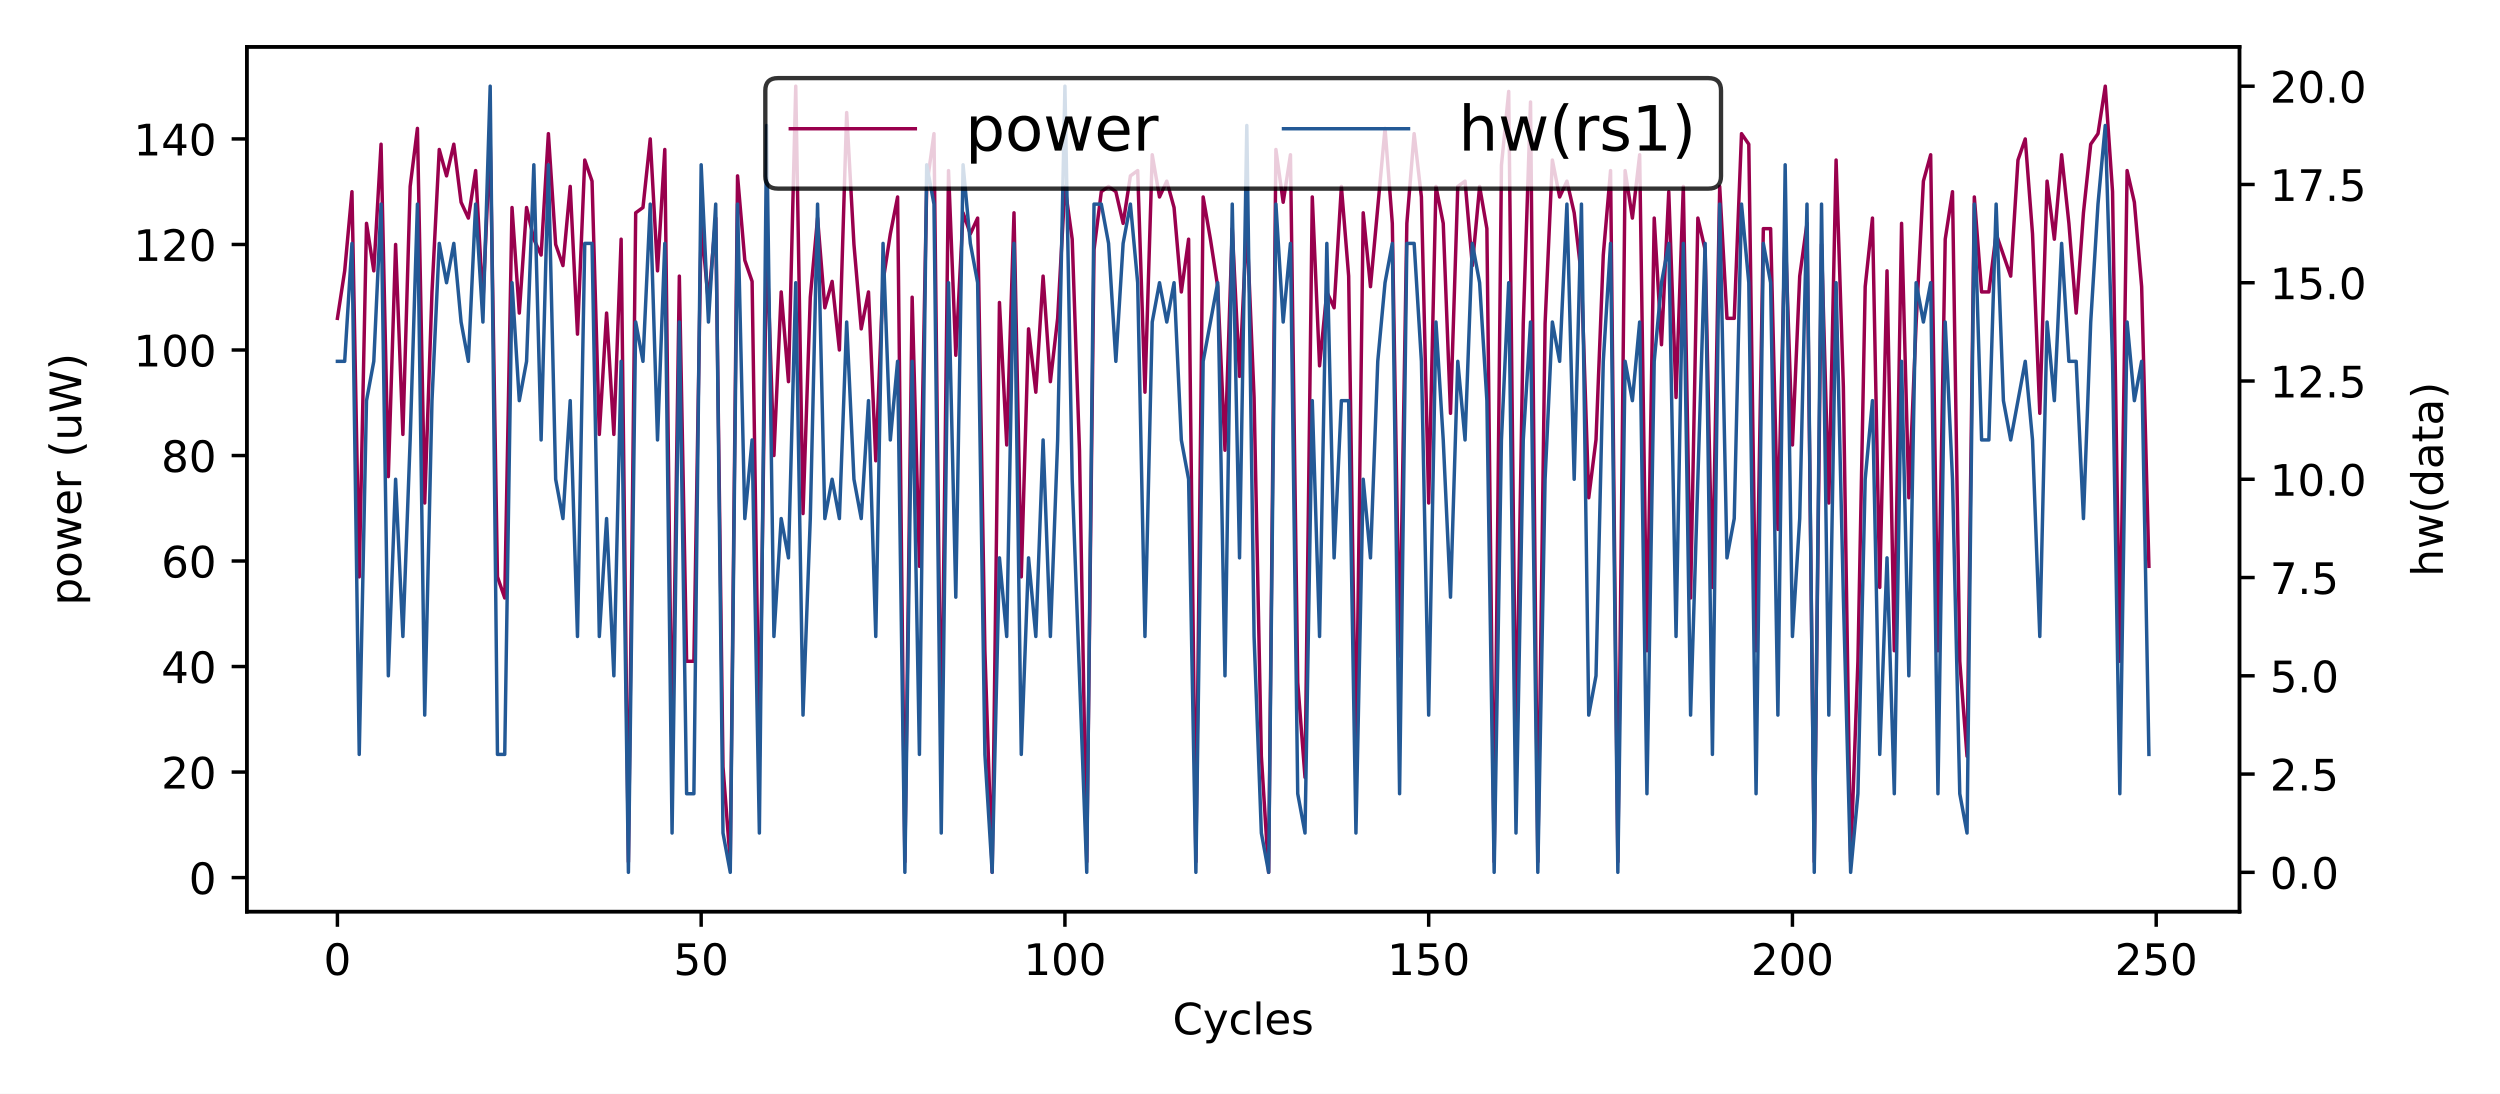
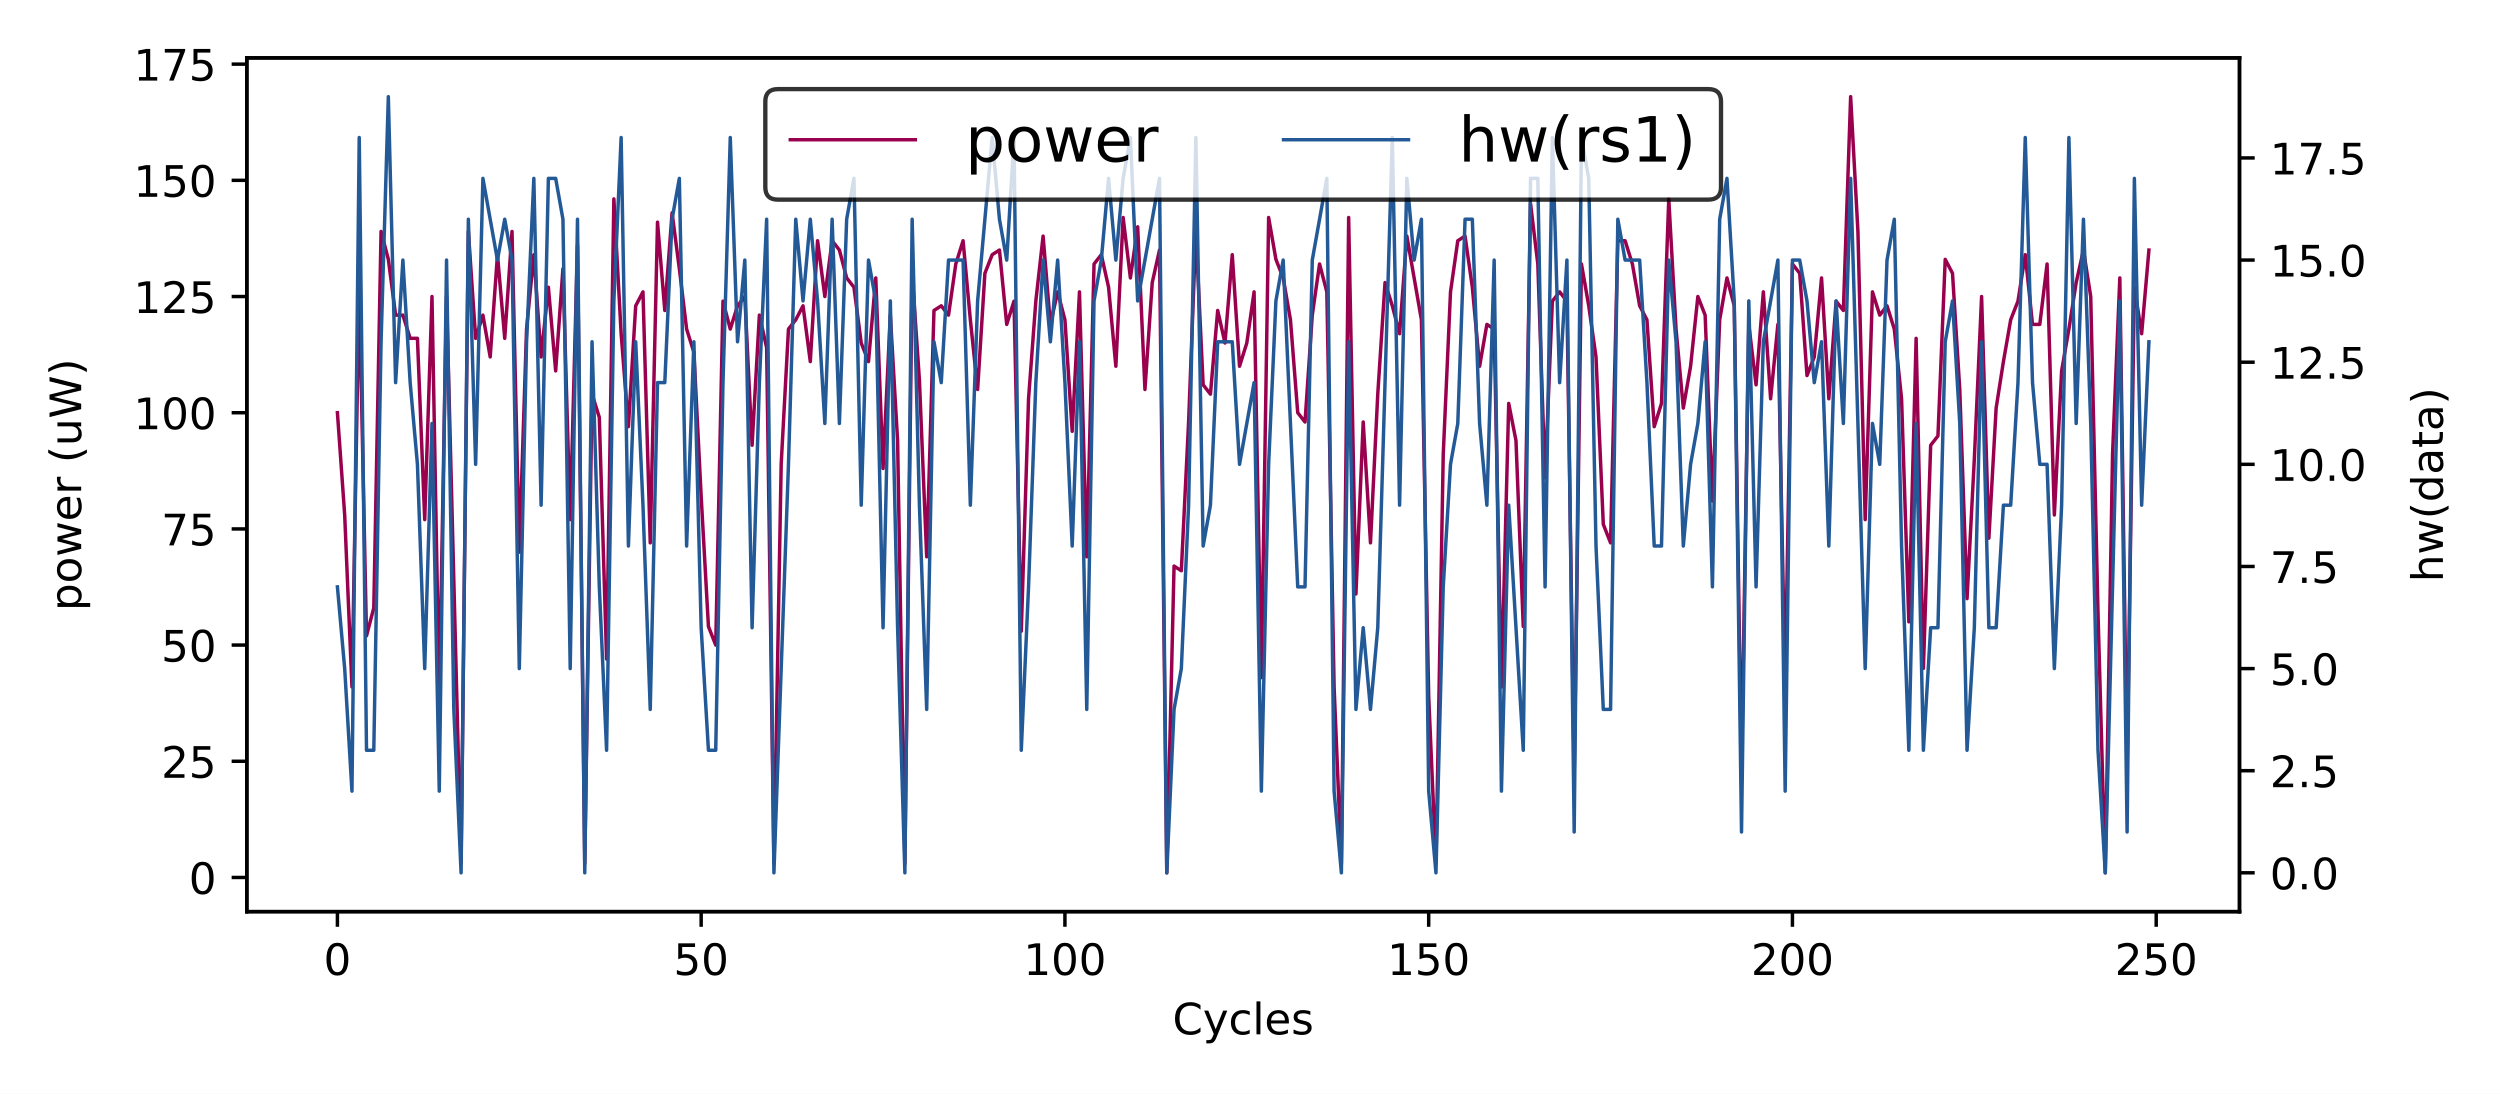
<svg xmlns="http://www.w3.org/2000/svg" xmlns:xlink="http://www.w3.org/1999/xlink" width="576pt" height="252pt" viewBox="0 0 576 252" version="1.1">
  <defs>
    <style type="text/css">*{stroke-linejoin: round; stroke-linecap: butt}</style>
  </defs>
  <g id="figure_1">
    <g id="patch_1">
      <path d="M 0 252  L 576 252  L 576 0  L 0 0  z " style="fill: #ffffff" />
    </g>
    <g id="axes_1">
      <g id="patch_2">
-         <path d="M 56.87 210.04  L 515.98 210.04  L 515.98 10.8  L 56.87 10.8  z " style="fill: #ffffff" />
+         <path d="M 56.87 210.04  L 515.98 210.04  L 515.98 13.334  L 56.87 13.334  z " style="fill: #ffffff" />
      </g>
      <g id="matplotlib.axis_1">
        <g id="xtick_1">
          <g id="line2d_1">
            <defs>
-               <path id="m16e45959bc" d="M 0 0  L 0 3.5  " style="stroke: #000000; stroke-width: 0.8" />
+               <path id="md4f84e03f4" d="M 0 0  L 0 3.5  " style="stroke: #000000; stroke-width: 0.8" />
            </defs>
            <g>
-               <use xlink:href="#m16e45959bc" x="77.739" y="210.04" style="stroke: #000000; stroke-width: 0.8" />
+               <use xlink:href="#md4f84e03f4" x="77.739" y="210.04" style="stroke: #000000; stroke-width: 0.8" />
            </g>
          </g>
          <g id="text_1">
            <text style="font: 10px 'DejaVu Sans', 'Bitstream Vera Sans', 'Computer Modern Sans Serif', 'Lucida Grande', 'Verdana', 'Geneva', 'Lucid', 'Arial', 'Helvetica', 'Avant Garde', sans-serif; text-anchor: middle" x="77.739" y="224.638" transform="rotate(-0 77.73864 224.6384)">0</text>
          </g>
        </g>
        <g id="xtick_2">
          <g id="line2d_2">
            <g>
-               <use xlink:href="#m16e45959bc" x="161.548" y="210.04" style="stroke: #000000; stroke-width: 0.8" />
+               <use xlink:href="#md4f84e03f4" x="161.548" y="210.04" style="stroke: #000000; stroke-width: 0.8" />
            </g>
          </g>
          <g id="text_2">
            <text style="font: 10px 'DejaVu Sans', 'Bitstream Vera Sans', 'Computer Modern Sans Serif', 'Lucida Grande', 'Verdana', 'Geneva', 'Lucid', 'Arial', 'Helvetica', 'Avant Garde', sans-serif; text-anchor: middle" x="161.548" y="224.638" transform="rotate(-0 161.5484 224.6384)">50</text>
          </g>
        </g>
        <g id="xtick_3">
          <g id="line2d_3">
            <g>
-               <use xlink:href="#m16e45959bc" x="245.358" y="210.04" style="stroke: #000000; stroke-width: 0.8" />
+               <use xlink:href="#md4f84e03f4" x="245.358" y="210.04" style="stroke: #000000; stroke-width: 0.8" />
            </g>
          </g>
          <g id="text_3">
            <text style="font: 10px 'DejaVu Sans', 'Bitstream Vera Sans', 'Computer Modern Sans Serif', 'Lucida Grande', 'Verdana', 'Geneva', 'Lucid', 'Arial', 'Helvetica', 'Avant Garde', sans-serif; text-anchor: middle" x="245.358" y="224.638" transform="rotate(-0 245.3582 224.6384)">100</text>
          </g>
        </g>
        <g id="xtick_4">
          <g id="line2d_4">
            <g>
-               <use xlink:href="#m16e45959bc" x="329.168" y="210.04" style="stroke: #000000; stroke-width: 0.8" />
+               <use xlink:href="#md4f84e03f4" x="329.168" y="210.04" style="stroke: #000000; stroke-width: 0.8" />
            </g>
          </g>
          <g id="text_4">
            <text style="font: 10px 'DejaVu Sans', 'Bitstream Vera Sans', 'Computer Modern Sans Serif', 'Lucida Grande', 'Verdana', 'Geneva', 'Lucid', 'Arial', 'Helvetica', 'Avant Garde', sans-serif; text-anchor: middle" x="329.168" y="224.638" transform="rotate(-0 329.168 224.6384)">150</text>
          </g>
        </g>
        <g id="xtick_5">
          <g id="line2d_5">
            <g>
-               <use xlink:href="#m16e45959bc" x="412.978" y="210.04" style="stroke: #000000; stroke-width: 0.8" />
+               <use xlink:href="#md4f84e03f4" x="412.978" y="210.04" style="stroke: #000000; stroke-width: 0.8" />
            </g>
          </g>
          <g id="text_5">
            <text style="font: 10px 'DejaVu Sans', 'Bitstream Vera Sans', 'Computer Modern Sans Serif', 'Lucida Grande', 'Verdana', 'Geneva', 'Lucid', 'Arial', 'Helvetica', 'Avant Garde', sans-serif; text-anchor: middle" x="412.978" y="224.638" transform="rotate(-0 412.9778 224.6384)">200</text>
          </g>
        </g>
        <g id="xtick_6">
          <g id="line2d_6">
            <g>
-               <use xlink:href="#m16e45959bc" x="496.788" y="210.04" style="stroke: #000000; stroke-width: 0.8" />
+               <use xlink:href="#md4f84e03f4" x="496.788" y="210.04" style="stroke: #000000; stroke-width: 0.8" />
            </g>
          </g>
          <g id="text_6">
            <text style="font: 10px 'DejaVu Sans', 'Bitstream Vera Sans', 'Computer Modern Sans Serif', 'Lucida Grande', 'Verdana', 'Geneva', 'Lucid', 'Arial', 'Helvetica', 'Avant Garde', sans-serif; text-anchor: middle" x="496.788" y="224.638" transform="rotate(-0 496.7876 224.6384)">250</text>
          </g>
        </g>
        <g id="text_7">
          <text style="font: 10px 'DejaVu Sans', 'Bitstream Vera Sans', 'Computer Modern Sans Serif', 'Lucida Grande', 'Verdana', 'Geneva', 'Lucid', 'Arial', 'Helvetica', 'Avant Garde', sans-serif; text-anchor: middle" x="286.425" y="238.317" transform="rotate(-0 286.425 238.3166)">Cycles</text>
        </g>
      </g>
      <g id="matplotlib.axis_2">
        <g id="ytick_1">
          <g id="line2d_7">
            <defs>
-               <path id="m311f376a99" d="M 0 0  L -3.5 0  " style="stroke: #000000; stroke-width: 0.8" />
+               <path id="m6c9d1c1421" d="M 0 0  L -3.5 0  " style="stroke: #000000; stroke-width: 0.8" />
            </defs>
            <g>
-               <use xlink:href="#m311f376a99" x="56.87" y="202.199" style="stroke: #000000; stroke-width: 0.8" />
+               <use xlink:href="#m6c9d1c1421" x="56.87" y="202.17" style="stroke: #000000; stroke-width: 0.8" />
            </g>
          </g>
          <g id="text_8">
-             <text style="font: 10px 'DejaVu Sans', 'Bitstream Vera Sans', 'Computer Modern Sans Serif', 'Lucida Grande', 'Verdana', 'Geneva', 'Lucid', 'Arial', 'Helvetica', 'Avant Garde', sans-serif; text-anchor: end" x="49.87" y="205.998" transform="rotate(-0 49.87 205.9985)">0</text>
+             <text style="font: 10px 'DejaVu Sans', 'Bitstream Vera Sans', 'Computer Modern Sans Serif', 'Lucida Grande', 'Verdana', 'Geneva', 'Lucid', 'Arial', 'Helvetica', 'Avant Garde', sans-serif; text-anchor: end" x="49.87" y="205.969" transform="rotate(-0 49.87 205.9688)">0</text>
          </g>
        </g>
        <g id="ytick_2">
          <g id="line2d_8">
            <g>
-               <use xlink:href="#m311f376a99" x="56.87" y="177.887" style="stroke: #000000; stroke-width: 0.8" />
+               <use xlink:href="#m6c9d1c1421" x="56.87" y="175.4" style="stroke: #000000; stroke-width: 0.8" />
            </g>
          </g>
          <g id="text_9">
-             <text style="font: 10px 'DejaVu Sans', 'Bitstream Vera Sans', 'Computer Modern Sans Serif', 'Lucida Grande', 'Verdana', 'Geneva', 'Lucid', 'Arial', 'Helvetica', 'Avant Garde', sans-serif; text-anchor: end" x="49.87" y="181.686" transform="rotate(-0 49.87 181.6861)">20</text>
+             <text style="font: 10px 'DejaVu Sans', 'Bitstream Vera Sans', 'Computer Modern Sans Serif', 'Lucida Grande', 'Verdana', 'Geneva', 'Lucid', 'Arial', 'Helvetica', 'Avant Garde', sans-serif; text-anchor: end" x="49.87" y="179.199" transform="rotate(-0 49.87 179.1988)">25</text>
          </g>
        </g>
        <g id="ytick_3">
          <g id="line2d_9">
            <g>
-               <use xlink:href="#m311f376a99" x="56.87" y="153.574" style="stroke: #000000; stroke-width: 0.8" />
+               <use xlink:href="#m6c9d1c1421" x="56.87" y="148.63" style="stroke: #000000; stroke-width: 0.8" />
            </g>
          </g>
          <g id="text_10">
-             <text style="font: 10px 'DejaVu Sans', 'Bitstream Vera Sans', 'Computer Modern Sans Serif', 'Lucida Grande', 'Verdana', 'Geneva', 'Lucid', 'Arial', 'Helvetica', 'Avant Garde', sans-serif; text-anchor: end" x="49.87" y="157.374" transform="rotate(-0 49.87 157.3737)">40</text>
+             <text style="font: 10px 'DejaVu Sans', 'Bitstream Vera Sans', 'Computer Modern Sans Serif', 'Lucida Grande', 'Verdana', 'Geneva', 'Lucid', 'Arial', 'Helvetica', 'Avant Garde', sans-serif; text-anchor: end" x="49.87" y="152.429" transform="rotate(-0 49.87 152.4288)">50</text>
          </g>
        </g>
        <g id="ytick_4">
          <g id="line2d_10">
            <g>
-               <use xlink:href="#m311f376a99" x="56.87" y="129.262" style="stroke: #000000; stroke-width: 0.8" />
+               <use xlink:href="#m6c9d1c1421" x="56.87" y="121.86" style="stroke: #000000; stroke-width: 0.8" />
            </g>
          </g>
          <g id="text_11">
-             <text style="font: 10px 'DejaVu Sans', 'Bitstream Vera Sans', 'Computer Modern Sans Serif', 'Lucida Grande', 'Verdana', 'Geneva', 'Lucid', 'Arial', 'Helvetica', 'Avant Garde', sans-serif; text-anchor: end" x="49.87" y="133.061" transform="rotate(-0 49.87 133.0613)">60</text>
+             <text style="font: 10px 'DejaVu Sans', 'Bitstream Vera Sans', 'Computer Modern Sans Serif', 'Lucida Grande', 'Verdana', 'Geneva', 'Lucid', 'Arial', 'Helvetica', 'Avant Garde', sans-serif; text-anchor: end" x="49.87" y="125.659" transform="rotate(-0 49.87 125.6588)">75</text>
          </g>
        </g>
        <g id="ytick_5">
          <g id="line2d_11">
            <g>
-               <use xlink:href="#m311f376a99" x="56.87" y="104.95" style="stroke: #000000; stroke-width: 0.8" />
+               <use xlink:href="#m6c9d1c1421" x="56.87" y="95.09" style="stroke: #000000; stroke-width: 0.8" />
            </g>
          </g>
          <g id="text_12">
-             <text style="font: 10px 'DejaVu Sans', 'Bitstream Vera Sans', 'Computer Modern Sans Serif', 'Lucida Grande', 'Verdana', 'Geneva', 'Lucid', 'Arial', 'Helvetica', 'Avant Garde', sans-serif; text-anchor: end" x="49.87" y="108.749" transform="rotate(-0 49.87 108.7489)">80</text>
+             <text style="font: 10px 'DejaVu Sans', 'Bitstream Vera Sans', 'Computer Modern Sans Serif', 'Lucida Grande', 'Verdana', 'Geneva', 'Lucid', 'Arial', 'Helvetica', 'Avant Garde', sans-serif; text-anchor: end" x="49.87" y="98.889" transform="rotate(-0 49.87 98.88882)">100</text>
          </g>
        </g>
        <g id="ytick_6">
          <g id="line2d_12">
            <g>
-               <use xlink:href="#m311f376a99" x="56.87" y="80.637" style="stroke: #000000; stroke-width: 0.8" />
+               <use xlink:href="#m6c9d1c1421" x="56.87" y="68.32" style="stroke: #000000; stroke-width: 0.8" />
            </g>
          </g>
          <g id="text_13">
-             <text style="font: 10px 'DejaVu Sans', 'Bitstream Vera Sans', 'Computer Modern Sans Serif', 'Lucida Grande', 'Verdana', 'Geneva', 'Lucid', 'Arial', 'Helvetica', 'Avant Garde', sans-serif; text-anchor: end" x="49.87" y="84.437" transform="rotate(-0 49.87 84.43655)">100</text>
+             <text style="font: 10px 'DejaVu Sans', 'Bitstream Vera Sans', 'Computer Modern Sans Serif', 'Lucida Grande', 'Verdana', 'Geneva', 'Lucid', 'Arial', 'Helvetica', 'Avant Garde', sans-serif; text-anchor: end" x="49.87" y="72.119" transform="rotate(-0 49.87 72.11882)">125</text>
          </g>
        </g>
        <g id="ytick_7">
          <g id="line2d_13">
            <g>
-               <use xlink:href="#m311f376a99" x="56.87" y="56.325" style="stroke: #000000; stroke-width: 0.8" />
+               <use xlink:href="#m6c9d1c1421" x="56.87" y="41.55" style="stroke: #000000; stroke-width: 0.8" />
            </g>
          </g>
          <g id="text_14">
-             <text style="font: 10px 'DejaVu Sans', 'Bitstream Vera Sans', 'Computer Modern Sans Serif', 'Lucida Grande', 'Verdana', 'Geneva', 'Lucid', 'Arial', 'Helvetica', 'Avant Garde', sans-serif; text-anchor: end" x="49.87" y="60.124" transform="rotate(-0 49.87 60.12416)">120</text>
+             <text style="font: 10px 'DejaVu Sans', 'Bitstream Vera Sans', 'Computer Modern Sans Serif', 'Lucida Grande', 'Verdana', 'Geneva', 'Lucid', 'Arial', 'Helvetica', 'Avant Garde', sans-serif; text-anchor: end" x="49.87" y="45.349" transform="rotate(-0 49.87 45.34882)">150</text>
          </g>
        </g>
        <g id="ytick_8">
          <g id="line2d_14">
            <g>
-               <use xlink:href="#m311f376a99" x="56.87" y="32.013" style="stroke: #000000; stroke-width: 0.8" />
+               <use xlink:href="#m6c9d1c1421" x="56.87" y="14.78" style="stroke: #000000; stroke-width: 0.8" />
            </g>
          </g>
          <g id="text_15">
-             <text style="font: 10px 'DejaVu Sans', 'Bitstream Vera Sans', 'Computer Modern Sans Serif', 'Lucida Grande', 'Verdana', 'Geneva', 'Lucid', 'Arial', 'Helvetica', 'Avant Garde', sans-serif; text-anchor: end" x="49.87" y="35.812" transform="rotate(-0 49.87 35.81177)">140</text>
+             <text style="font: 10px 'DejaVu Sans', 'Bitstream Vera Sans', 'Computer Modern Sans Serif', 'Lucida Grande', 'Verdana', 'Geneva', 'Lucid', 'Arial', 'Helvetica', 'Avant Garde', sans-serif; text-anchor: end" x="49.87" y="18.579" transform="rotate(-0 49.87 18.57881)">175</text>
          </g>
        </g>
        <g id="text_16">
-           <text style="font: 10px 'DejaVu Sans', 'Bitstream Vera Sans', 'Computer Modern Sans Serif', 'Lucida Grande', 'Verdana', 'Geneva', 'Lucid', 'Arial', 'Helvetica', 'Avant Garde', sans-serif; text-anchor: middle" x="18.703" y="110.42" transform="rotate(-90 18.70281 110.42)">power (uW)</text>
+           <text style="font: 10px 'DejaVu Sans', 'Bitstream Vera Sans', 'Computer Modern Sans Serif', 'Lucida Grande', 'Verdana', 'Geneva', 'Lucid', 'Arial', 'Helvetica', 'Avant Garde', sans-serif; text-anchor: middle" x="18.703" y="111.687" transform="rotate(-90 18.70281 111.687)">power (uW)</text>
        </g>
      </g>
      <g id="line2d_15">
-         <path d="M 77.739 73.344  L 79.415 62.403  L 81.091 44.169  L 82.767 132.909  L 84.443 51.462  L 86.12 62.403  L 87.796 33.228  L 89.472 109.812  L 91.148 56.325  L 92.824 100.087  L 94.501 42.953  L 96.177 29.581  L 97.853 115.89  L 99.529 67.266  L 101.205 34.444  L 102.882 40.522  L 104.558 33.228  L 106.234 46.6  L 107.91 50.247  L 109.586 39.306  L 111.263 69.697  L 112.939 32.013  L 114.615 132.909  L 116.291 137.771  L 117.967 47.816  L 119.644 72.128  L 121.32 47.816  L 122.996 55.109  L 124.672 58.756  L 126.348 30.797  L 128.025 56.325  L 129.701 61.187  L 131.377 42.953  L 133.053 76.99  L 134.729 36.875  L 136.405 41.738  L 138.082 100.087  L 139.758 72.128  L 141.434 100.087  L 143.11 55.109  L 144.786 198.552  L 146.463 49.031  L 148.139 47.816  L 149.815 32.013  L 151.491 62.403  L 153.167 34.444  L 154.844 176.671  L 156.52 63.619  L 158.196 152.359  L 159.872 152.359  L 161.548 51.462  L 163.225 69.697  L 164.901 50.247  L 166.577 176.671  L 168.253 198.552  L 169.929 40.522  L 171.606 59.972  L 173.282 64.834  L 174.958 174.24  L 176.634 55.109  L 178.31 104.95  L 179.987 67.266  L 181.663 87.931  L 183.339 19.856  L 185.015 118.322  L 186.691 68.481  L 188.368 50.247  L 190.044 70.912  L 191.72 64.834  L 193.396 80.637  L 195.072 25.934  L 196.749 56.325  L 198.425 75.775  L 200.101 67.266  L 201.777 106.165  L 203.453 64.834  L 205.13 53.894  L 206.806 45.384  L 208.482 198.552  L 210.158 68.481  L 211.834 130.478  L 213.51 42.953  L 215.187 30.797  L 216.863 176.671  L 218.539 39.306  L 220.215 81.853  L 221.891 49.031  L 223.568 53.894  L 225.244 50.247  L 226.92 149.928  L 228.596 200.984  L 230.272 69.697  L 231.949 102.518  L 233.625 49.031  L 235.301 132.909  L 236.977 75.775  L 238.653 90.362  L 240.33 63.619  L 242.006 87.931  L 243.682 73.344  L 245.358 42.953  L 247.034 55.109  L 248.711 103.734  L 250.387 198.552  L 252.063 57.541  L 253.739 44.169  L 255.415 42.953  L 257.092 44.169  L 258.768 51.462  L 260.444 40.522  L 262.12 39.306  L 263.796 90.362  L 265.473 35.659  L 267.149 45.384  L 268.825 41.738  L 270.501 47.816  L 272.177 67.266  L 273.854 55.109  L 275.53 198.552  L 277.206 45.384  L 278.882 55.109  L 280.558 66.05  L 282.235 103.734  L 283.911 52.678  L 285.587 86.715  L 287.263 51.462  L 288.939 91.578  L 290.615 174.24  L 292.292 200.984  L 293.968 34.444  L 295.644 46.6  L 297.32 35.659  L 298.996 157.221  L 300.673 179.102  L 302.349 45.384  L 304.025 84.284  L 305.701 67.266  L 307.377 70.912  L 309.054 42.953  L 310.73 63.619  L 312.406 176.671  L 314.082 49.031  L 315.758 66.05  L 319.111 29.581  L 320.787 51.462  L 322.463 151.143  L 324.139 51.462  L 325.816 30.797  L 327.492 45.384  L 329.168 115.89  L 330.844 42.953  L 332.52 51.462  L 334.197 95.225  L 335.873 42.953  L 337.549 41.738  L 339.225 61.187  L 340.901 42.953  L 342.578 52.678  L 344.254 198.552  L 345.93 38.091  L 347.606 21.072  L 349.282 174.24  L 350.959 74.559  L 352.635 23.503  L 354.311 198.552  L 355.987 74.559  L 357.663 36.875  L 359.34 45.384  L 361.016 41.738  L 362.692 49.031  L 364.368 63.619  L 366.044 114.675  L 367.72 101.303  L 369.397 58.756  L 371.073 39.306  L 372.749 198.552  L 374.425 39.306  L 376.101 50.247  L 377.778 35.659  L 379.454 149.928  L 381.13 50.247  L 382.806 79.422  L 384.482 44.169  L 386.159 91.578  L 387.835 42.953  L 389.511 137.771  L 391.187 50.247  L 392.863 57.541  L 394.54 135.34  L 396.216 42.953  L 397.892 73.344  L 399.568 73.344  L 401.244 30.797  L 402.921 33.228  L 404.597 149.928  L 406.273 52.678  L 407.949 52.678  L 409.625 121.968  L 411.302 52.678  L 412.978 102.518  L 414.654 63.619  L 416.33 51.462  L 418.006 198.552  L 419.683 56.325  L 421.359 115.89  L 423.035 36.875  L 424.711 89.147  L 426.387 198.552  L 428.064 152.359  L 429.74 66.05  L 431.416 50.247  L 433.092 135.34  L 434.768 62.403  L 436.445 149.928  L 438.121 51.462  L 439.797 114.675  L 441.473 74.559  L 443.149 41.738  L 444.825 35.659  L 446.502 149.928  L 448.178 55.109  L 449.854 44.169  L 451.53 152.359  L 453.206 174.24  L 454.883 45.384  L 456.559 67.266  L 458.235 67.266  L 459.911 53.894  L 463.264 63.619  L 464.94 36.875  L 466.616 32.013  L 468.292 53.894  L 469.968 95.225  L 471.645 41.738  L 473.321 55.109  L 474.997 35.659  L 476.673 51.462  L 478.349 72.128  L 480.026 49.031  L 481.702 33.228  L 483.378 30.797  L 485.054 19.856  L 486.73 44.169  L 488.407 152.359  L 490.083 39.306  L 491.759 46.6  L 493.435 66.05  L 495.111 130.478  L 495.111 130.478  " clip-path="url(#p15d8ae741d)" style="fill: none; stroke: #99004d; stroke-width: 0.8; stroke-linecap: square" />
+         <path d="M 77.739 95.09  L 79.415 118.647  L 81.091 158.267  L 82.767 66.178  L 84.443 146.488  L 86.12 140.063  L 87.796 53.328  L 89.472 59.753  L 91.148 72.603  L 92.824 72.603  L 94.501 77.957  L 96.177 77.957  L 97.853 119.718  L 99.529 68.32  L 101.205 160.408  L 102.882 68.32  L 106.234 198.957  L 107.91 53.328  L 109.586 77.957  L 111.263 72.603  L 112.939 82.24  L 114.615 58.682  L 116.291 77.957  L 117.967 53.328  L 119.644 127.214  L 121.32 75.815  L 122.996 58.682  L 124.672 82.24  L 126.348 66.178  L 128.025 85.452  L 129.701 61.895  L 131.377 119.718  L 133.053 56.541  L 134.729 198.957  L 136.405 90.806  L 138.082 96.16  L 139.758 151.842  L 141.434 45.833  L 143.11 76.886  L 144.786 98.302  L 146.463 70.461  L 148.139 67.249  L 149.815 125.072  L 151.491 51.187  L 153.167 71.532  L 154.844 49.045  L 156.52 61.895  L 158.196 75.815  L 159.872 81.169  L 161.548 114.364  L 163.225 144.346  L 164.901 148.63  L 166.577 69.39  L 168.253 75.815  L 169.929 70.461  L 171.606 68.32  L 173.282 102.585  L 174.958 72.603  L 176.634 80.098  L 178.31 198.957  L 179.987 106.868  L 181.663 75.815  L 183.339 73.674  L 185.015 70.461  L 186.691 83.311  L 188.368 55.47  L 190.044 68.32  L 191.72 55.47  L 193.396 57.612  L 195.072 64.036  L 196.749 66.178  L 198.425 79.028  L 200.101 83.311  L 201.777 64.036  L 203.453 107.939  L 205.13 72.603  L 206.806 101.514  L 208.482 198.957  L 210.158 62.966  L 211.834 87.594  L 213.51 128.284  L 215.187 71.532  L 216.863 70.461  L 218.539 72.603  L 220.215 60.824  L 221.891 55.47  L 223.568 73.674  L 225.244 89.736  L 226.92 62.966  L 228.596 58.682  L 230.272 57.612  L 231.949 74.744  L 233.625 69.39  L 235.301 145.417  L 236.977 91.877  L 238.653 69.39  L 240.33 54.399  L 242.006 74.744  L 243.682 67.249  L 245.358 73.674  L 247.034 99.373  L 248.711 67.249  L 250.387 128.284  L 252.063 60.824  L 253.739 58.682  L 255.415 66.178  L 257.092 84.382  L 258.768 50.116  L 260.444 64.036  L 262.12 52.258  L 263.796 89.736  L 265.473 65.107  L 267.149 57.612  L 268.825 201.099  L 270.501 130.426  L 272.177 131.497  L 273.854 97.231  L 275.53 53.328  L 277.206 88.665  L 278.882 90.806  L 280.558 71.532  L 282.235 79.028  L 283.911 58.682  L 285.587 84.382  L 287.263 79.028  L 288.939 67.249  L 290.615 156.125  L 292.292 50.116  L 293.968 59.753  L 295.644 64.036  L 297.32 73.674  L 298.996 95.09  L 300.673 97.231  L 302.349 72.603  L 304.025 60.824  L 305.701 67.249  L 307.377 158.267  L 309.054 198.957  L 310.73 50.116  L 312.406 136.851  L 314.082 97.231  L 315.758 125.072  L 317.435 90.806  L 319.111 65.107  L 320.787 70.461  L 322.463 76.886  L 324.139 54.399  L 327.492 73.674  L 329.168 160.408  L 330.844 198.957  L 332.52 104.727  L 334.197 67.249  L 335.873 55.47  L 337.549 54.399  L 339.225 66.178  L 340.901 84.382  L 342.578 74.744  L 344.254 75.815  L 345.93 158.267  L 347.606 92.948  L 349.282 101.514  L 350.959 144.346  L 352.635 46.904  L 354.311 60.824  L 355.987 110.081  L 357.663 69.39  L 359.34 67.249  L 361.016 69.39  L 362.692 178.612  L 364.368 60.824  L 366.044 70.461  L 367.72 82.24  L 369.397 120.789  L 371.073 125.072  L 372.749 55.47  L 374.425 55.47  L 376.101 60.824  L 377.778 70.461  L 379.454 73.674  L 381.13 98.302  L 382.806 92.948  L 384.482 45.833  L 386.159 75.815  L 387.835 94.019  L 389.511 84.382  L 391.187 68.32  L 392.863 72.603  L 394.54 115.435  L 396.216 73.674  L 397.892 64.036  L 399.568 70.461  L 401.244 177.541  L 402.921 74.744  L 404.597 88.665  L 406.273 67.249  L 407.949 91.877  L 409.625 74.744  L 411.302 158.267  L 412.978 60.824  L 414.654 62.966  L 416.33 86.523  L 418.006 82.24  L 419.683 64.036  L 421.359 91.877  L 423.035 69.39  L 424.711 71.532  L 426.387 22.275  L 428.064 53.328  L 429.74 119.718  L 431.416 67.249  L 433.092 72.603  L 434.768 70.461  L 436.445 75.815  L 438.121 91.877  L 439.797 143.276  L 441.473 77.957  L 443.149 153.984  L 444.825 102.585  L 446.502 100.444  L 448.178 59.753  L 449.854 62.966  L 451.53 89.736  L 453.206 137.922  L 454.883 105.798  L 456.559 68.32  L 458.235 124.001  L 459.911 94.019  L 461.587 83.311  L 463.264 73.674  L 464.94 69.39  L 466.616 58.682  L 468.292 74.744  L 469.968 74.744  L 471.645 60.824  L 473.321 118.647  L 474.997 85.452  L 476.673 75.815  L 478.349 65.107  L 480.026 57.612  L 481.702 68.32  L 483.378 141.134  L 485.054 201.099  L 486.73 104.727  L 488.407 64.036  L 490.083 177.541  L 491.759 66.178  L 493.435 76.886  L 495.111 57.612  L 495.111 57.612  " clip-path="url(#pdaef01662a)" style="fill: none; stroke: #99004d; stroke-width: 0.8; stroke-linecap: square" />
      </g>
      <g id="patch_3">
-         <path d="M 56.87 210.04  L 56.87 10.8  " style="fill: none; stroke: #000000; stroke-width: 0.8; stroke-linejoin: miter; stroke-linecap: square" />
+         <path d="M 56.87 210.04  L 56.87 13.334  " style="fill: none; stroke: #000000; stroke-width: 0.8; stroke-linejoin: miter; stroke-linecap: square" />
      </g>
      <g id="patch_4">
-         <path d="M 515.98 210.04  L 515.98 10.8  " style="fill: none; stroke: #000000; stroke-width: 0.8; stroke-linejoin: miter; stroke-linecap: square" />
+         <path d="M 515.98 210.04  L 515.98 13.334  " style="fill: none; stroke: #000000; stroke-width: 0.8; stroke-linejoin: miter; stroke-linecap: square" />
      </g>
      <g id="patch_5">
        <path d="M 56.87 210.04  L 515.98 210.04  " style="fill: none; stroke: #000000; stroke-width: 0.8; stroke-linejoin: miter; stroke-linecap: square" />
      </g>
      <g id="patch_6">
-         <path d="M 56.87 10.8  L 515.98 10.8  " style="fill: none; stroke: #000000; stroke-width: 0.8; stroke-linejoin: miter; stroke-linecap: square" />
+         <path d="M 56.87 13.334  L 515.98 13.334  " style="fill: none; stroke: #000000; stroke-width: 0.8; stroke-linejoin: miter; stroke-linecap: square" />
      </g>
    </g>
    <g id="axes_2">
      <g id="matplotlib.axis_3">
        <g id="ytick_9">
          <g id="line2d_16">
            <defs>
-               <path id="mc6fc1e1dad" d="M 0 0  L 3.5 0  " style="stroke: #000000; stroke-width: 0.8" />
+               <path id="mda512ef20f" d="M 0 0  L 3.5 0  " style="stroke: #000000; stroke-width: 0.8" />
            </defs>
            <g>
-               <use xlink:href="#mc6fc1e1dad" x="515.98" y="200.984" style="stroke: #000000; stroke-width: 0.8" />
+               <use xlink:href="#mda512ef20f" x="515.98" y="201.099" style="stroke: #000000; stroke-width: 0.8" />
            </g>
          </g>
          <g id="text_17">
-             <text style="font: 10px 'DejaVu Sans', 'Bitstream Vera Sans', 'Computer Modern Sans Serif', 'Lucida Grande', 'Verdana', 'Geneva', 'Lucid', 'Arial', 'Helvetica', 'Avant Garde', sans-serif; text-anchor: start" x="522.98" y="204.783" transform="rotate(-0 522.98 204.7829)">0.0</text>
+             <text style="font: 10px 'DejaVu Sans', 'Bitstream Vera Sans', 'Computer Modern Sans Serif', 'Lucida Grande', 'Verdana', 'Geneva', 'Lucid', 'Arial', 'Helvetica', 'Avant Garde', sans-serif; text-anchor: start" x="522.98" y="204.898" transform="rotate(-0 522.98 204.898)">0.0</text>
          </g>
        </g>
        <g id="ytick_10">
          <g id="line2d_17">
            <g>
-               <use xlink:href="#mc6fc1e1dad" x="515.98" y="178.343" style="stroke: #000000; stroke-width: 0.8" />
+               <use xlink:href="#mda512ef20f" x="515.98" y="177.569" style="stroke: #000000; stroke-width: 0.8" />
            </g>
          </g>
          <g id="text_18">
-             <text style="font: 10px 'DejaVu Sans', 'Bitstream Vera Sans', 'Computer Modern Sans Serif', 'Lucida Grande', 'Verdana', 'Geneva', 'Lucid', 'Arial', 'Helvetica', 'Avant Garde', sans-serif; text-anchor: start" x="522.98" y="182.142" transform="rotate(-0 522.98 182.1419)">2.5</text>
+             <text style="font: 10px 'DejaVu Sans', 'Bitstream Vera Sans', 'Computer Modern Sans Serif', 'Lucida Grande', 'Verdana', 'Geneva', 'Lucid', 'Arial', 'Helvetica', 'Avant Garde', sans-serif; text-anchor: start" x="522.98" y="181.369" transform="rotate(-0 522.98 181.3686)">2.5</text>
          </g>
        </g>
        <g id="ytick_11">
          <g id="line2d_18">
            <g>
-               <use xlink:href="#mc6fc1e1dad" x="515.98" y="155.702" style="stroke: #000000; stroke-width: 0.8" />
+               <use xlink:href="#mda512ef20f" x="515.98" y="154.04" style="stroke: #000000; stroke-width: 0.8" />
            </g>
          </g>
          <g id="text_19">
-             <text style="font: 10px 'DejaVu Sans', 'Bitstream Vera Sans', 'Computer Modern Sans Serif', 'Lucida Grande', 'Verdana', 'Geneva', 'Lucid', 'Arial', 'Helvetica', 'Avant Garde', sans-serif; text-anchor: start" x="522.98" y="159.501" transform="rotate(-0 522.98 159.501)">5.0</text>
+             <text style="font: 10px 'DejaVu Sans', 'Bitstream Vera Sans', 'Computer Modern Sans Serif', 'Lucida Grande', 'Verdana', 'Geneva', 'Lucid', 'Arial', 'Helvetica', 'Avant Garde', sans-serif; text-anchor: start" x="522.98" y="157.839" transform="rotate(-0 522.98 157.8392)">5.0</text>
          </g>
        </g>
        <g id="ytick_12">
          <g id="line2d_19">
            <g>
-               <use xlink:href="#mc6fc1e1dad" x="515.98" y="133.061" style="stroke: #000000; stroke-width: 0.8" />
+               <use xlink:href="#mda512ef20f" x="515.98" y="130.511" style="stroke: #000000; stroke-width: 0.8" />
            </g>
          </g>
          <g id="text_20">
-             <text style="font: 10px 'DejaVu Sans', 'Bitstream Vera Sans', 'Computer Modern Sans Serif', 'Lucida Grande', 'Verdana', 'Geneva', 'Lucid', 'Arial', 'Helvetica', 'Avant Garde', sans-serif; text-anchor: start" x="522.98" y="136.86" transform="rotate(-0 522.98 136.8601)">7.5</text>
+             <text style="font: 10px 'DejaVu Sans', 'Bitstream Vera Sans', 'Computer Modern Sans Serif', 'Lucida Grande', 'Verdana', 'Geneva', 'Lucid', 'Arial', 'Helvetica', 'Avant Garde', sans-serif; text-anchor: start" x="522.98" y="134.31" transform="rotate(-0 522.98 134.3098)">7.5</text>
          </g>
        </g>
        <g id="ytick_13">
          <g id="line2d_20">
            <g>
-               <use xlink:href="#mc6fc1e1dad" x="515.98" y="110.42" style="stroke: #000000; stroke-width: 0.8" />
+               <use xlink:href="#mda512ef20f" x="515.98" y="106.981" style="stroke: #000000; stroke-width: 0.8" />
            </g>
          </g>
          <g id="text_21">
-             <text style="font: 10px 'DejaVu Sans', 'Bitstream Vera Sans', 'Computer Modern Sans Serif', 'Lucida Grande', 'Verdana', 'Geneva', 'Lucid', 'Arial', 'Helvetica', 'Avant Garde', sans-serif; text-anchor: start" x="522.98" y="114.219" transform="rotate(-0 522.98 114.2192)">10.0</text>
+             <text style="font: 10px 'DejaVu Sans', 'Bitstream Vera Sans', 'Computer Modern Sans Serif', 'Lucida Grande', 'Verdana', 'Geneva', 'Lucid', 'Arial', 'Helvetica', 'Avant Garde', sans-serif; text-anchor: start" x="522.98" y="110.78" transform="rotate(-0 522.98 110.7803)">10.0</text>
          </g>
        </g>
        <g id="ytick_14">
          <g id="line2d_21">
            <g>
-               <use xlink:href="#mc6fc1e1dad" x="515.98" y="87.779" style="stroke: #000000; stroke-width: 0.8" />
+               <use xlink:href="#mda512ef20f" x="515.98" y="83.452" style="stroke: #000000; stroke-width: 0.8" />
            </g>
          </g>
          <g id="text_22">
-             <text style="font: 10px 'DejaVu Sans', 'Bitstream Vera Sans', 'Computer Modern Sans Serif', 'Lucida Grande', 'Verdana', 'Geneva', 'Lucid', 'Arial', 'Helvetica', 'Avant Garde', sans-serif; text-anchor: start" x="522.98" y="91.578" transform="rotate(-0 522.98 91.57831)">12.5</text>
+             <text style="font: 10px 'DejaVu Sans', 'Bitstream Vera Sans', 'Computer Modern Sans Serif', 'Lucida Grande', 'Verdana', 'Geneva', 'Lucid', 'Arial', 'Helvetica', 'Avant Garde', sans-serif; text-anchor: start" x="522.98" y="87.251" transform="rotate(-0 522.98 87.25092)">12.5</text>
          </g>
        </g>
        <g id="ytick_15">
          <g id="line2d_22">
            <g>
-               <use xlink:href="#mc6fc1e1dad" x="515.98" y="65.138" style="stroke: #000000; stroke-width: 0.8" />
+               <use xlink:href="#mda512ef20f" x="515.98" y="59.922" style="stroke: #000000; stroke-width: 0.8" />
            </g>
          </g>
          <g id="text_23">
-             <text style="font: 10px 'DejaVu Sans', 'Bitstream Vera Sans', 'Computer Modern Sans Serif', 'Lucida Grande', 'Verdana', 'Geneva', 'Lucid', 'Arial', 'Helvetica', 'Avant Garde', sans-serif; text-anchor: start" x="522.98" y="68.937" transform="rotate(-0 522.98 68.9374)">15.0</text>
+             <text style="font: 10px 'DejaVu Sans', 'Bitstream Vera Sans', 'Computer Modern Sans Serif', 'Lucida Grande', 'Verdana', 'Geneva', 'Lucid', 'Arial', 'Helvetica', 'Avant Garde', sans-serif; text-anchor: start" x="522.98" y="63.721" transform="rotate(-0 522.98 63.72149)">15.0</text>
          </g>
        </g>
        <g id="ytick_16">
          <g id="line2d_23">
            <g>
-               <use xlink:href="#mc6fc1e1dad" x="515.98" y="42.497" style="stroke: #000000; stroke-width: 0.8" />
+               <use xlink:href="#mda512ef20f" x="515.98" y="36.393" style="stroke: #000000; stroke-width: 0.8" />
            </g>
          </g>
          <g id="text_24">
-             <text style="font: 10px 'DejaVu Sans', 'Bitstream Vera Sans', 'Computer Modern Sans Serif', 'Lucida Grande', 'Verdana', 'Geneva', 'Lucid', 'Arial', 'Helvetica', 'Avant Garde', sans-serif; text-anchor: start" x="522.98" y="46.296" transform="rotate(-0 522.98 46.29649)">17.5</text>
-           </g>
-         </g>
-         <g id="ytick_17">
-           <g id="line2d_24">
-             <g>
-               <use xlink:href="#mc6fc1e1dad" x="515.98" y="19.856" style="stroke: #000000; stroke-width: 0.8" />
-             </g>
-           </g>
-           <g id="text_25">
-             <text style="font: 10px 'DejaVu Sans', 'Bitstream Vera Sans', 'Computer Modern Sans Serif', 'Lucida Grande', 'Verdana', 'Geneva', 'Lucid', 'Arial', 'Helvetica', 'Avant Garde', sans-serif; text-anchor: start" x="522.98" y="23.656" transform="rotate(-0 522.98 23.65558)">20.0</text>
-           </g>
-         </g>
-         <g id="text_26">
-           <text style="font: 10px 'DejaVu Sans', 'Bitstream Vera Sans', 'Computer Modern Sans Serif', 'Lucida Grande', 'Verdana', 'Geneva', 'Lucid', 'Arial', 'Helvetica', 'Avant Garde', sans-serif; text-anchor: middle" x="562.844" y="110.42" transform="rotate(-90 562.8441 110.42)">hw(data)</text>
-         </g>
-       </g>
-       <g id="line2d_25">
-         <path d="M 77.739 83.251  L 79.415 83.251  L 81.091 56.082  L 82.767 173.815  L 84.443 92.307  L 86.12 83.251  L 87.796 47.025  L 89.472 155.702  L 91.148 110.42  L 92.824 146.645  L 94.501 101.364  L 96.177 47.025  L 97.853 164.758  L 99.529 92.307  L 101.205 56.082  L 102.882 65.138  L 104.558 56.082  L 106.234 74.195  L 107.91 83.251  L 109.586 47.025  L 111.263 74.195  L 112.939 19.856  L 114.615 173.815  L 116.291 173.815  L 117.967 65.138  L 119.644 92.307  L 121.32 83.251  L 122.996 37.969  L 124.672 101.364  L 126.348 37.969  L 128.025 110.42  L 129.701 119.476  L 131.377 92.307  L 133.053 146.645  L 134.729 56.082  L 136.405 56.082  L 138.082 146.645  L 139.758 119.476  L 141.434 155.702  L 143.11 83.251  L 144.786 200.984  L 146.463 74.195  L 148.139 83.251  L 149.815 47.025  L 151.491 101.364  L 153.167 56.082  L 154.844 191.927  L 156.52 74.195  L 158.196 182.871  L 159.872 182.871  L 161.548 37.969  L 163.225 74.195  L 164.901 47.025  L 166.577 191.927  L 168.253 200.984  L 169.929 47.025  L 171.606 119.476  L 173.282 101.364  L 174.958 191.927  L 176.634 28.913  L 178.31 146.645  L 179.987 119.476  L 181.663 128.533  L 183.339 65.138  L 185.015 164.758  L 186.691 119.476  L 188.368 47.025  L 190.044 119.476  L 191.72 110.42  L 193.396 119.476  L 195.072 74.195  L 196.749 110.42  L 198.425 119.476  L 200.101 92.307  L 201.777 146.645  L 203.453 56.082  L 205.13 101.364  L 206.806 83.251  L 208.482 200.984  L 210.158 83.251  L 211.834 173.815  L 213.51 37.969  L 215.187 47.025  L 216.863 191.927  L 218.539 65.138  L 220.215 137.589  L 221.891 37.969  L 223.568 56.082  L 225.244 65.138  L 226.92 173.815  L 228.596 200.984  L 230.272 128.533  L 231.949 146.645  L 233.625 56.082  L 235.301 173.815  L 236.977 128.533  L 238.653 146.645  L 240.33 101.364  L 242.006 146.645  L 243.682 101.364  L 245.358 19.856  L 247.034 110.42  L 250.387 200.984  L 252.063 47.025  L 253.739 47.025  L 255.415 56.082  L 257.092 83.251  L 258.768 56.082  L 260.444 47.025  L 262.12 65.138  L 263.796 146.645  L 265.473 74.195  L 267.149 65.138  L 268.825 74.195  L 270.501 65.138  L 272.177 101.364  L 273.854 110.42  L 275.53 200.984  L 277.206 83.251  L 280.558 65.138  L 282.235 155.702  L 283.911 47.025  L 285.587 128.533  L 287.263 28.913  L 288.939 146.645  L 290.615 191.927  L 292.292 200.984  L 293.968 47.025  L 295.644 74.195  L 297.32 56.082  L 298.996 182.871  L 300.673 191.927  L 302.349 92.307  L 304.025 146.645  L 305.701 56.082  L 307.377 128.533  L 309.054 92.307  L 310.73 92.307  L 312.406 191.927  L 314.082 110.42  L 315.758 128.533  L 317.435 83.251  L 319.111 65.138  L 320.787 56.082  L 322.463 182.871  L 324.139 56.082  L 325.816 56.082  L 327.492 83.251  L 329.168 164.758  L 330.844 74.195  L 332.52 101.364  L 334.197 137.589  L 335.873 83.251  L 337.549 101.364  L 339.225 56.082  L 340.901 65.138  L 342.578 92.307  L 344.254 200.984  L 345.93 101.364  L 347.606 65.138  L 349.282 191.927  L 350.959 101.364  L 352.635 74.195  L 354.311 200.984  L 355.987 110.42  L 357.663 74.195  L 359.34 83.251  L 361.016 47.025  L 362.692 110.42  L 364.368 47.025  L 366.044 164.758  L 367.72 155.702  L 369.397 83.251  L 371.073 56.082  L 372.749 200.984  L 374.425 83.251  L 376.101 92.307  L 377.778 74.195  L 379.454 182.871  L 381.13 83.251  L 382.806 65.138  L 384.482 56.082  L 386.159 146.645  L 387.835 56.082  L 389.511 164.758  L 392.863 56.082  L 394.54 173.815  L 396.216 47.025  L 397.892 128.533  L 399.568 119.476  L 401.244 47.025  L 402.921 65.138  L 404.597 182.871  L 406.273 56.082  L 407.949 65.138  L 409.625 164.758  L 411.302 37.969  L 412.978 146.645  L 414.654 119.476  L 416.33 47.025  L 418.006 200.984  L 419.683 47.025  L 421.359 164.758  L 423.035 65.138  L 424.711 137.589  L 426.387 200.984  L 428.064 182.871  L 429.74 110.42  L 431.416 92.307  L 433.092 173.815  L 434.768 128.533  L 436.445 182.871  L 438.121 83.251  L 439.797 155.702  L 441.473 65.138  L 443.149 74.195  L 444.825 65.138  L 446.502 182.871  L 448.178 74.195  L 449.854 110.42  L 451.53 182.871  L 453.206 191.927  L 454.883 47.025  L 456.559 101.364  L 458.235 101.364  L 459.911 47.025  L 461.587 92.307  L 463.264 101.364  L 466.616 83.251  L 468.292 101.364  L 469.968 146.645  L 471.645 74.195  L 473.321 92.307  L 474.997 56.082  L 476.673 83.251  L 478.349 83.251  L 480.026 119.476  L 481.702 74.195  L 483.378 47.025  L 485.054 28.913  L 486.73 83.251  L 488.407 182.871  L 490.083 74.195  L 491.759 92.307  L 493.435 83.251  L 495.111 173.815  L 495.111 173.815  " clip-path="url(#p15d8ae741d)" style="fill: none; stroke: #235996; stroke-width: 0.8; stroke-linecap: square" />
+             <text style="font: 10px 'DejaVu Sans', 'Bitstream Vera Sans', 'Computer Modern Sans Serif', 'Lucida Grande', 'Verdana', 'Geneva', 'Lucid', 'Arial', 'Helvetica', 'Avant Garde', sans-serif; text-anchor: start" x="522.98" y="40.192" transform="rotate(-0 522.98 40.19207)">17.5</text>
+           </g>
+         </g>
+         <g id="text_25">
+           <text style="font: 10px 'DejaVu Sans', 'Bitstream Vera Sans', 'Computer Modern Sans Serif', 'Lucida Grande', 'Verdana', 'Geneva', 'Lucid', 'Arial', 'Helvetica', 'Avant Garde', sans-serif; text-anchor: middle" x="562.844" y="111.687" transform="rotate(-90 562.8441 111.687)">hw(data)</text>
+         </g>
+       </g>
+       <g id="line2d_24">
+         <path d="M 77.739 135.216  L 79.415 154.04  L 81.091 182.275  L 82.767 31.687  L 84.443 172.864  L 86.12 172.864  L 87.796 78.746  L 89.472 22.275  L 91.148 88.158  L 92.824 59.922  L 94.501 88.158  L 96.177 106.981  L 97.853 154.04  L 99.529 97.569  L 101.205 182.275  L 102.882 59.922  L 104.558 163.452  L 106.234 201.099  L 107.91 50.511  L 109.586 106.981  L 111.263 41.099  L 114.615 59.922  L 116.291 50.511  L 117.967 59.922  L 119.644 154.04  L 121.32 78.746  L 122.996 41.099  L 124.672 116.393  L 126.348 41.099  L 128.025 41.099  L 129.701 50.511  L 131.377 154.04  L 133.053 50.511  L 134.729 201.099  L 136.405 78.746  L 138.082 135.216  L 139.758 172.864  L 141.434 69.334  L 143.11 31.687  L 144.786 125.805  L 146.463 78.746  L 148.139 116.393  L 149.815 163.452  L 151.491 88.158  L 153.167 88.158  L 154.844 50.511  L 156.52 41.099  L 158.196 125.805  L 159.872 78.746  L 161.548 144.628  L 163.225 172.864  L 164.901 172.864  L 166.577 88.158  L 168.253 31.687  L 169.929 78.746  L 171.606 59.922  L 173.282 144.628  L 174.958 88.158  L 176.634 50.511  L 178.31 201.099  L 181.663 106.981  L 183.339 50.511  L 185.015 69.334  L 186.691 50.511  L 188.368 69.334  L 190.044 97.569  L 191.72 50.511  L 193.396 97.569  L 195.072 50.511  L 196.749 41.099  L 198.425 116.393  L 200.101 59.922  L 201.777 69.334  L 203.453 144.628  L 205.13 69.334  L 206.806 144.628  L 208.482 201.099  L 210.158 50.511  L 211.834 116.393  L 213.51 163.452  L 215.187 78.746  L 216.863 88.158  L 218.539 59.922  L 221.891 59.922  L 223.568 116.393  L 225.244 69.334  L 228.596 31.687  L 230.272 50.511  L 231.949 59.922  L 233.625 31.687  L 235.301 172.864  L 236.977 135.216  L 238.653 88.158  L 240.33 59.922  L 242.006 78.746  L 243.682 59.922  L 245.358 88.158  L 247.034 125.805  L 248.711 78.746  L 250.387 163.452  L 252.063 69.334  L 253.739 59.922  L 255.415 41.099  L 257.092 59.922  L 258.768 41.099  L 260.444 31.687  L 262.12 69.334  L 267.149 41.099  L 268.825 201.099  L 270.501 163.452  L 272.177 154.04  L 273.854 116.393  L 275.53 31.687  L 277.206 125.805  L 278.882 116.393  L 280.558 78.746  L 283.911 78.746  L 285.587 106.981  L 288.939 88.158  L 290.615 182.275  L 292.292 106.981  L 293.968 69.334  L 295.644 59.922  L 298.996 135.216  L 300.673 135.216  L 302.349 59.922  L 305.701 41.099  L 307.377 182.275  L 309.054 201.099  L 310.73 78.746  L 312.406 163.452  L 314.082 144.628  L 315.758 163.452  L 317.435 144.628  L 320.787 31.687  L 322.463 116.393  L 324.139 41.099  L 325.816 59.922  L 327.492 50.511  L 329.168 182.275  L 330.844 201.099  L 332.52 135.216  L 334.197 106.981  L 335.873 97.569  L 337.549 50.511  L 339.225 50.511  L 340.901 97.569  L 342.578 116.393  L 344.254 59.922  L 345.93 182.275  L 347.606 116.393  L 350.959 172.864  L 352.635 41.099  L 354.311 41.099  L 355.987 135.216  L 357.663 31.687  L 359.34 88.158  L 361.016 59.922  L 362.692 191.687  L 364.368 31.687  L 366.044 41.099  L 367.72 125.805  L 369.397 163.452  L 371.073 163.452  L 372.749 50.511  L 374.425 59.922  L 377.778 59.922  L 379.454 88.158  L 381.13 125.805  L 382.806 125.805  L 384.482 59.922  L 386.159 78.746  L 387.835 125.805  L 389.511 106.981  L 391.187 97.569  L 392.863 78.746  L 394.54 135.216  L 396.216 50.511  L 397.892 41.099  L 399.568 69.334  L 401.244 191.687  L 402.921 69.334  L 404.597 135.216  L 406.273 78.746  L 409.625 59.922  L 411.302 182.275  L 412.978 59.922  L 414.654 59.922  L 416.33 69.334  L 418.006 88.158  L 419.683 78.746  L 421.359 125.805  L 423.035 69.334  L 424.711 97.569  L 426.387 41.099  L 429.74 154.04  L 431.416 97.569  L 433.092 106.981  L 434.768 59.922  L 436.445 50.511  L 438.121 125.805  L 439.797 172.864  L 441.473 97.569  L 443.149 172.864  L 444.825 144.628  L 446.502 144.628  L 448.178 78.746  L 449.854 69.334  L 451.53 97.569  L 453.206 172.864  L 454.883 144.628  L 456.559 78.746  L 458.235 144.628  L 459.911 144.628  L 461.587 116.393  L 463.264 116.393  L 464.94 88.158  L 466.616 31.687  L 468.292 88.158  L 469.968 106.981  L 471.645 106.981  L 473.321 154.04  L 474.997 116.393  L 476.673 31.687  L 478.349 97.569  L 480.026 50.511  L 481.702 97.569  L 483.378 172.864  L 485.054 201.099  L 488.407 69.334  L 490.083 191.687  L 491.759 41.099  L 493.435 116.393  L 495.111 78.746  L 495.111 78.746  " clip-path="url(#pdaef01662a)" style="fill: none; stroke: #235996; stroke-width: 0.8; stroke-linecap: square" />
      </g>
      <g id="patch_7">
-         <path d="M 56.87 210.04  L 56.87 10.8  " style="fill: none; stroke: #000000; stroke-width: 0.8; stroke-linejoin: miter; stroke-linecap: square" />
+         <path d="M 56.87 210.04  L 56.87 13.334  " style="fill: none; stroke: #000000; stroke-width: 0.8; stroke-linejoin: miter; stroke-linecap: square" />
      </g>
      <g id="patch_8">
-         <path d="M 515.98 210.04  L 515.98 10.8  " style="fill: none; stroke: #000000; stroke-width: 0.8; stroke-linejoin: miter; stroke-linecap: square" />
+         <path d="M 515.98 210.04  L 515.98 13.334  " style="fill: none; stroke: #000000; stroke-width: 0.8; stroke-linejoin: miter; stroke-linecap: square" />
      </g>
      <g id="patch_9">
        <path d="M 56.87 210.04  L 515.98 210.04  " style="fill: none; stroke: #000000; stroke-width: 0.8; stroke-linejoin: miter; stroke-linecap: square" />
      </g>
      <g id="patch_10">
-         <path d="M 56.87 10.8  L 515.98 10.8  " style="fill: none; stroke: #000000; stroke-width: 0.8; stroke-linejoin: miter; stroke-linecap: square" />
+         <path d="M 56.87 13.334  L 515.98 13.334  " style="fill: none; stroke: #000000; stroke-width: 0.8; stroke-linejoin: miter; stroke-linecap: square" />
      </g>
      <g id="legend_1">
        <g id="patch_11">
-           <path d="M 179.209 43.456  L 393.641 43.456  Q 396.521 43.456 396.521 40.577  L 396.521 20.88  Q 396.521 18 393.641 18  L 179.209 18  Q 176.329 18 176.329 20.88  L 176.329 40.577  Q 176.329 43.456 179.209 43.456  z " style="fill: #ffffff; opacity: 0.8; stroke: #000000; stroke-linejoin: miter" />
+           <path d="M 179.209 45.991  L 393.641 45.991  Q 396.521 45.991 396.521 43.111  L 396.521 23.414  Q 396.521 20.534 393.641 20.534  L 179.209 20.534  Q 176.329 20.534 176.329 23.414  L 176.329 43.111  Q 176.329 45.991 179.209 45.991  z " style="fill: #ffffff; opacity: 0.8; stroke: #000000; stroke-linejoin: miter" />
+         </g>
+         <g id="line2d_25">
+           <path d="M 182.089 32.196  L 196.489 32.196  L 210.889 32.196  " style="fill: none; stroke: #99004d; stroke-width: 0.8; stroke-linecap: square" />
+         </g>
+         <g id="text_26">
+           <text style="font: 14.4px 'DejaVu Sans', 'Bitstream Vera Sans', 'Computer Modern Sans Serif', 'Lucida Grande', 'Verdana', 'Geneva', 'Lucid', 'Arial', 'Helvetica', 'Avant Garde', sans-serif; text-anchor: start" x="222.409" y="37.236" transform="rotate(-0 222.4091 37.23576)">power</text>
        </g>
        <g id="line2d_26">
-           <path d="M 182.089 29.662  L 196.489 29.662  L 210.889 29.662  " style="fill: none; stroke: #99004d; stroke-width: 0.8; stroke-linecap: square" />
+           <path d="M 295.719 32.196  L 310.119 32.196  L 324.519 32.196  " style="fill: none; stroke: #235996; stroke-width: 0.8; stroke-linecap: square" />
        </g>
        <g id="text_27">
-           <text style="font: 14.4px 'DejaVu Sans', 'Bitstream Vera Sans', 'Computer Modern Sans Serif', 'Lucida Grande', 'Verdana', 'Geneva', 'Lucid', 'Arial', 'Helvetica', 'Avant Garde', sans-serif; text-anchor: start" x="222.409" y="34.702" transform="rotate(-0 222.4091 34.70175)">power</text>
-         </g>
-         <g id="line2d_27">
-           <path d="M 295.719 29.662  L 310.119 29.662  L 324.519 29.662  " style="fill: none; stroke: #235996; stroke-width: 0.8; stroke-linecap: square" />
-         </g>
-         <g id="text_28">
-           <text style="font: 14.4px 'DejaVu Sans', 'Bitstream Vera Sans', 'Computer Modern Sans Serif', 'Lucida Grande', 'Verdana', 'Geneva', 'Lucid', 'Arial', 'Helvetica', 'Avant Garde', sans-serif; text-anchor: start" x="336.039" y="34.702" transform="rotate(-0 336.0386 34.70175)">hw(rs1)</text>
+           <text style="font: 14.4px 'DejaVu Sans', 'Bitstream Vera Sans', 'Computer Modern Sans Serif', 'Lucida Grande', 'Verdana', 'Geneva', 'Lucid', 'Arial', 'Helvetica', 'Avant Garde', sans-serif; text-anchor: start" x="336.039" y="37.236" transform="rotate(-0 336.0386 37.23576)">hw(rs1)</text>
        </g>
      </g>
    </g>
  </g>
  <defs>
-     <clipPath id="p15d8ae741d">
-       <rect x="56.87" y="10.8" width="459.11" height="199.24" />
+     <clipPath id="pdaef01662a">
+       <rect x="56.87" y="13.334" width="459.11" height="196.706" />
    </clipPath>
  </defs>
</svg>
